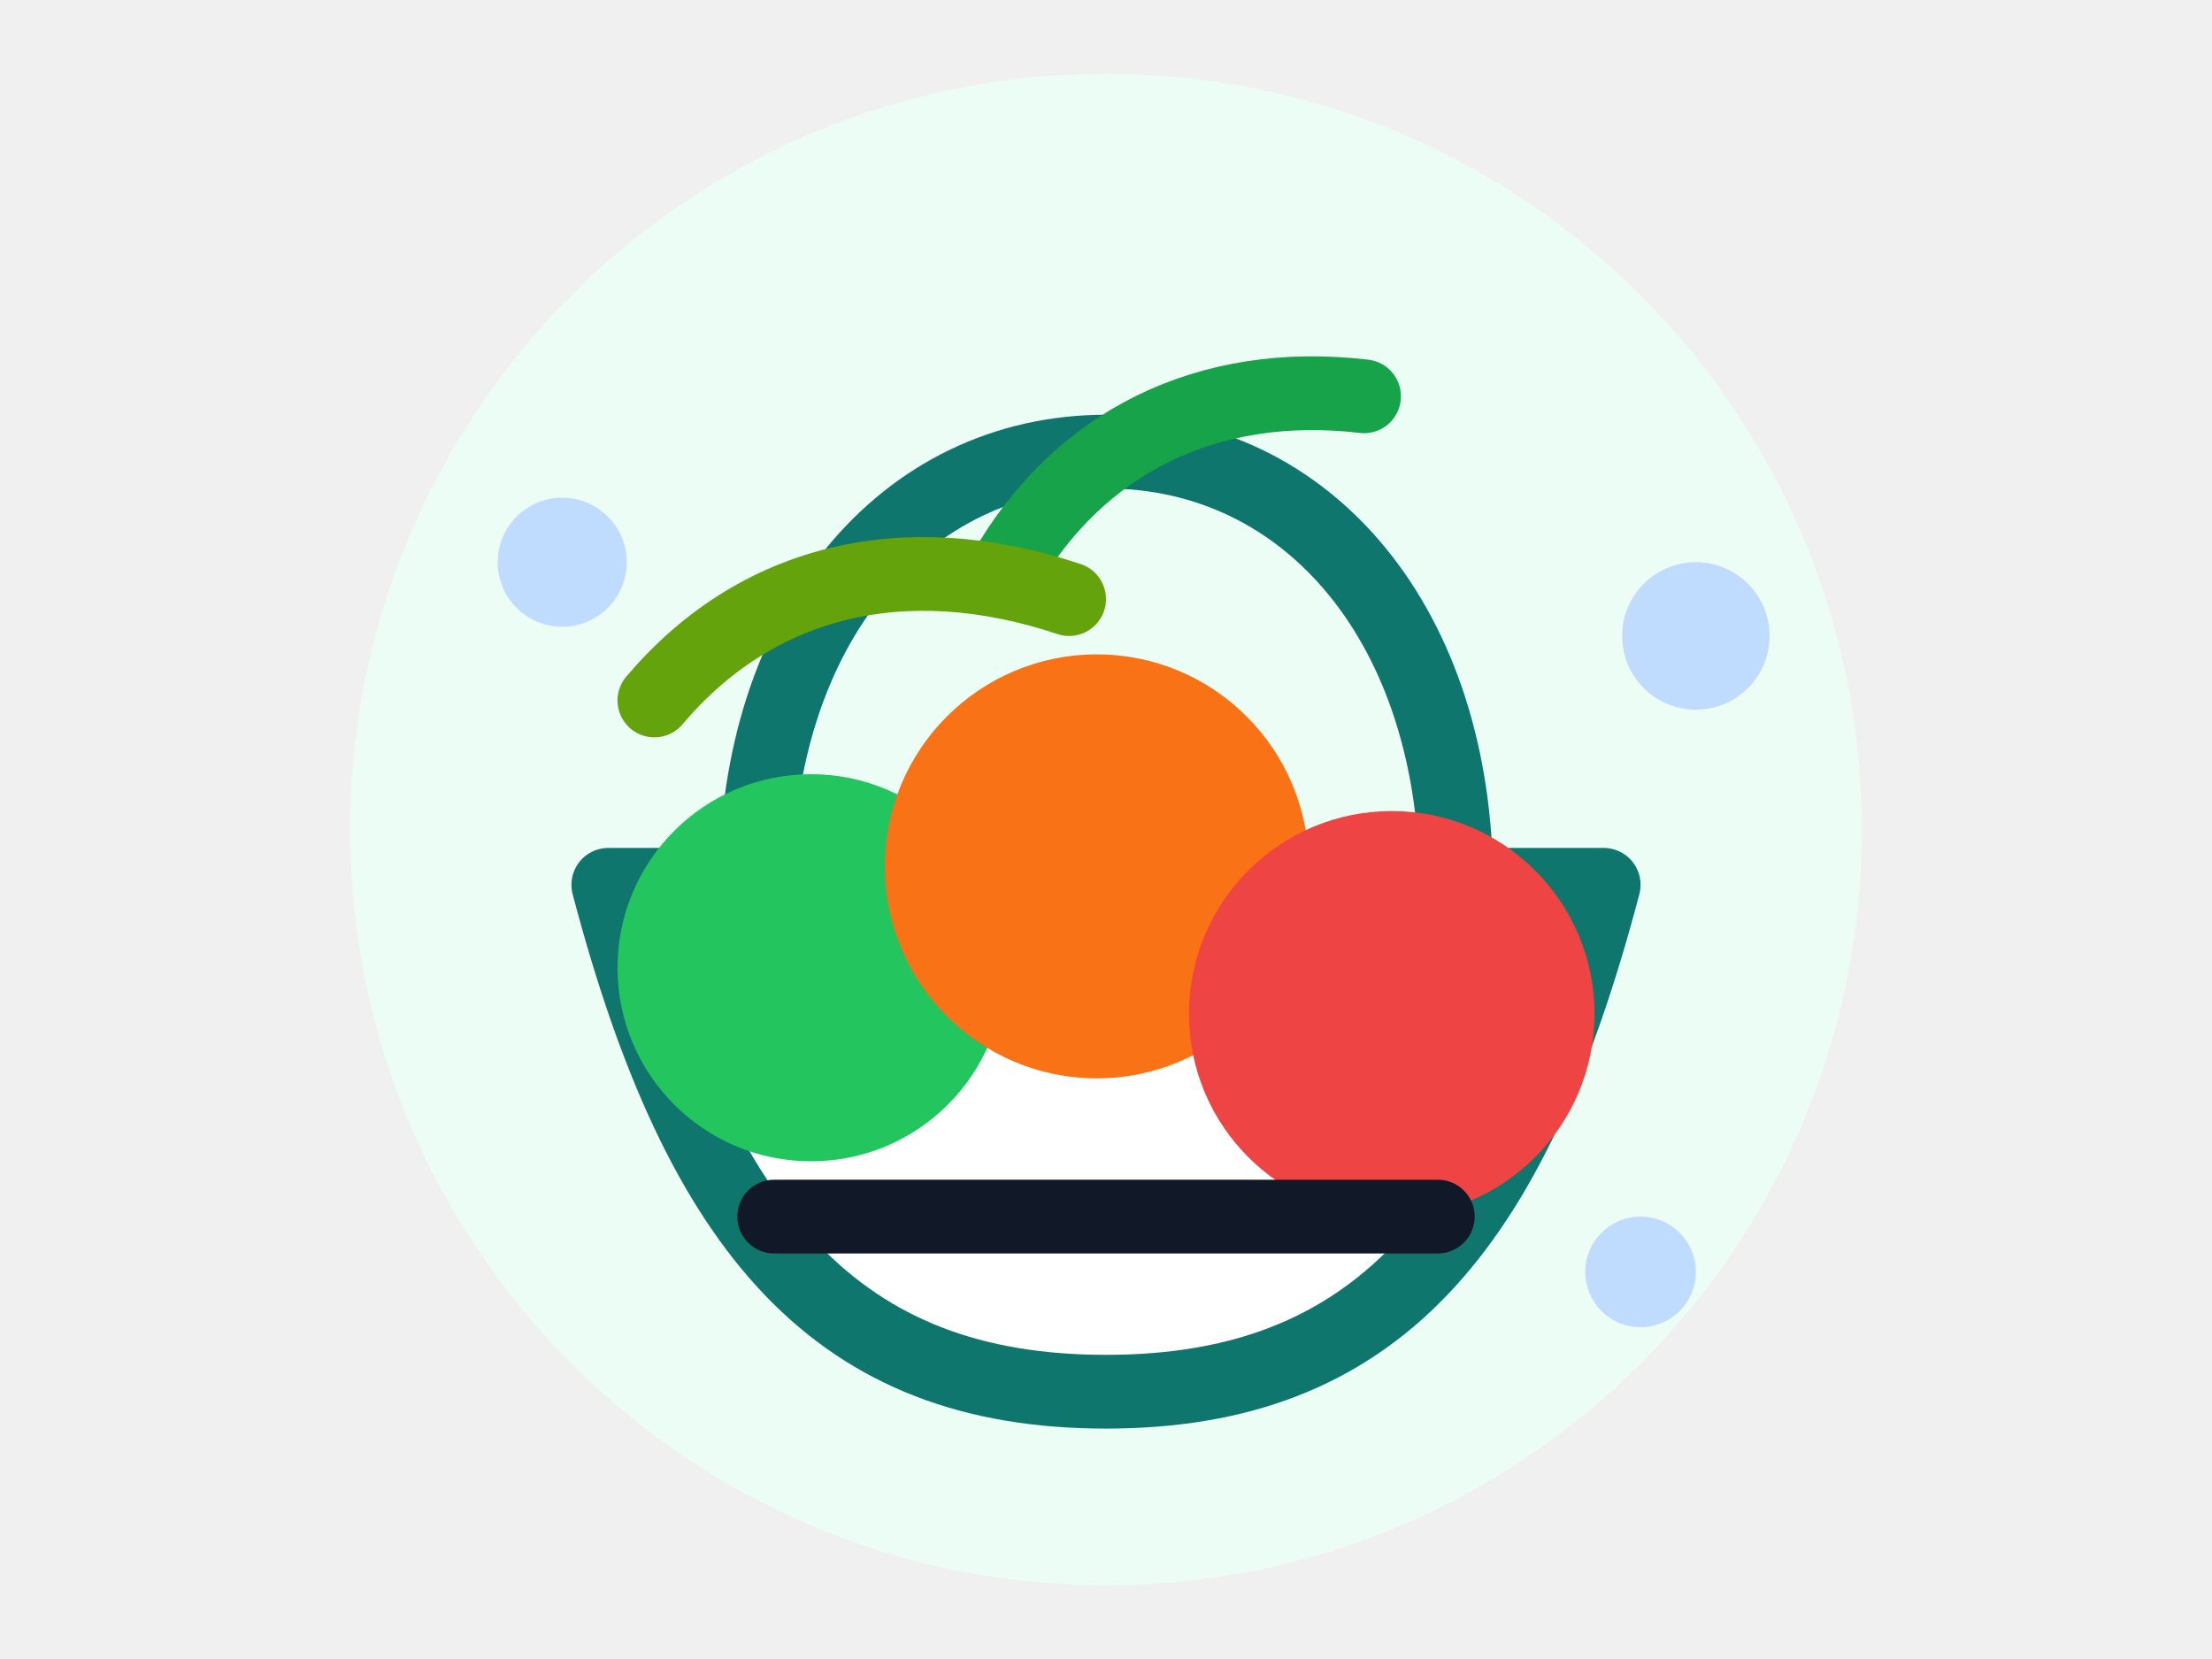
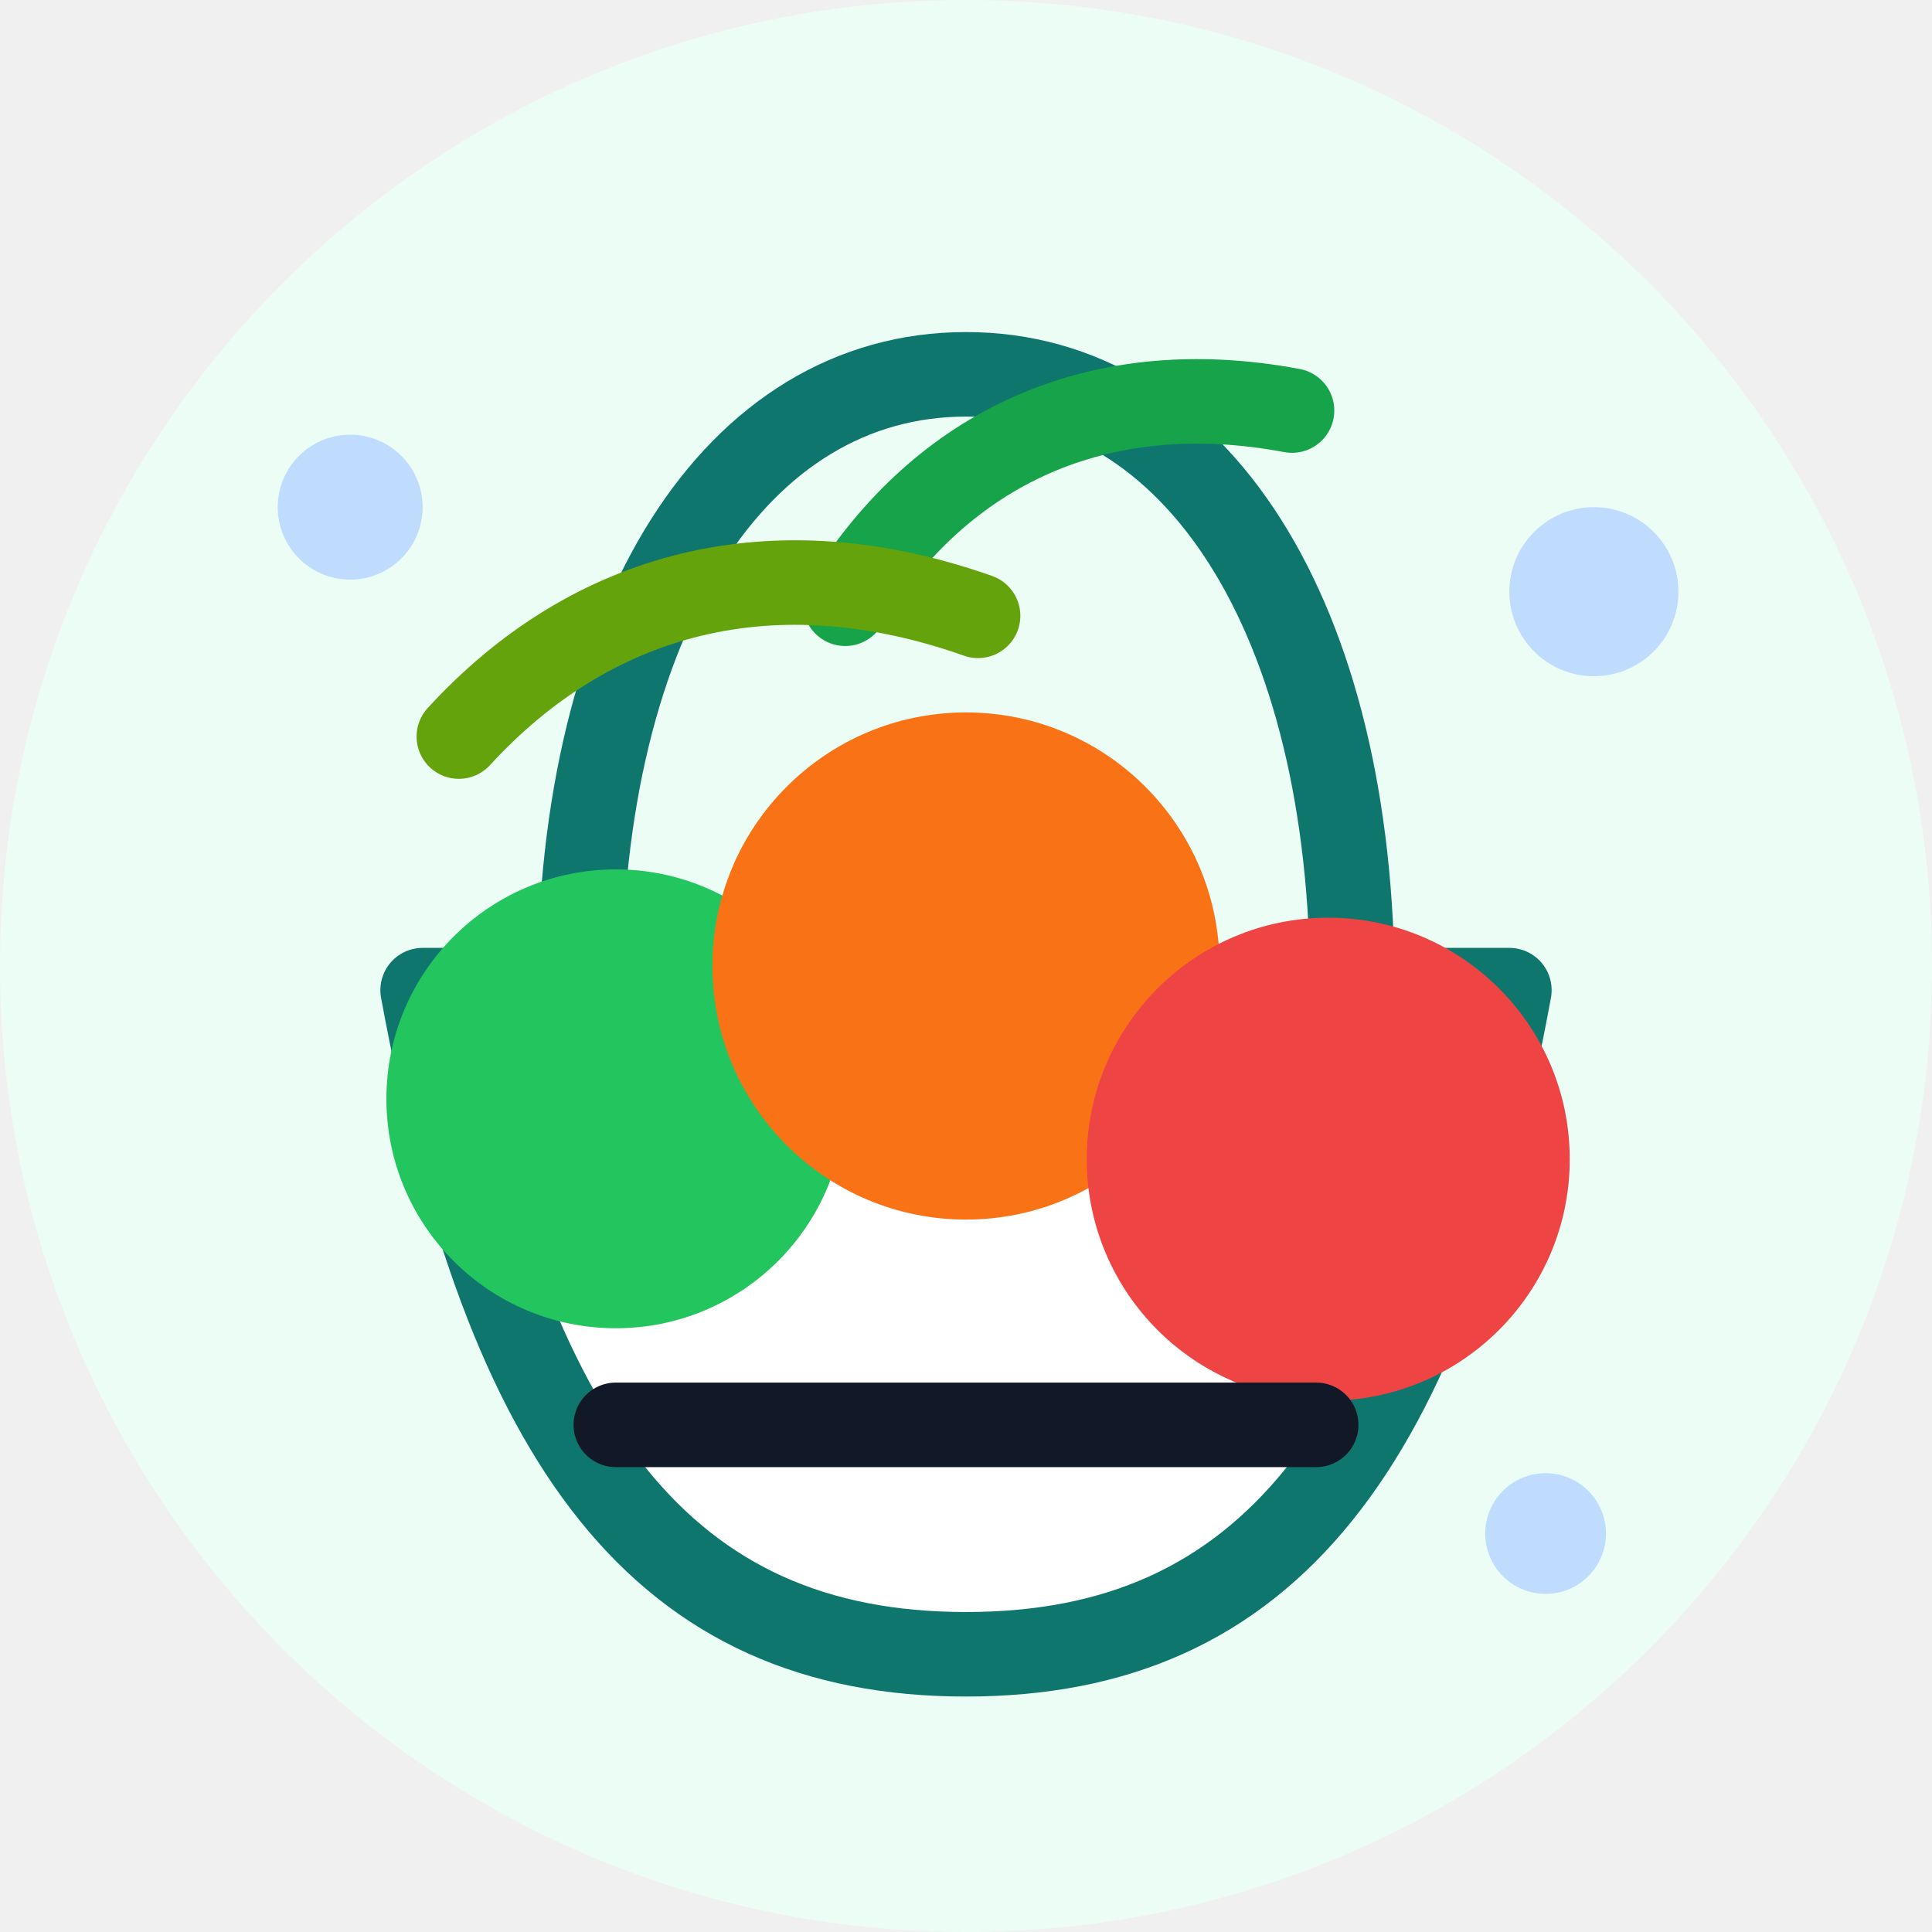
- <svg xmlns="http://www.w3.org/2000/svg" viewBox="0 0 240 180" role="img" aria-label="Fresh grocery basket">
-   <circle cx="120" cy="90" r="82" fill="#ecfdf5" />
-   <path d="M66 96c10 38 25 55 54 55s44-17 54-55H66Z" fill="#ffffff" stroke="#0f766e" stroke-width="8" stroke-linejoin="round" />
-   <path d="M82 96c0-28 16-47 38-47s38 19 38 47" fill="none" stroke="#0f766e" stroke-width="8" stroke-linecap="round" />
-   <circle cx="88" cy="105" r="21" fill="#22c55e" />
-   <circle cx="119" cy="94" r="23" fill="#f97316" />
-   <circle cx="151" cy="110" r="22" fill="#ef4444" />
-   <path d="M109 62c8-14 22-21 39-19" fill="none" stroke="#16a34a" stroke-width="8" stroke-linecap="round" />
-   <path d="M71 76c11-13 27-17 45-11" fill="none" stroke="#65a30d" stroke-width="8" stroke-linecap="round" />
-   <path d="M84 132h72" stroke="#111827" stroke-width="8" stroke-linecap="round" />
-   <circle cx="61" cy="61" r="7" fill="#bfdbfe" />
-   <circle cx="184" cy="69" r="8" fill="#bfdbfe" />
-   <circle cx="178" cy="138" r="6" fill="#bfdbfe" />
+ <svg xmlns="http://www.w3.org/2000/svg" viewBox="0 0 160 160" role="img" aria-label="Fresh grocery basket">
+   <circle cx="80" cy="80" r="80" fill="#ecfdf5" />
+   <path d="M35 82c7 38 20 55 45 55s38-17 45-55H35Z" fill="#ffffff" stroke="#0f766e" stroke-width="7" stroke-linejoin="round" />
+   <path d="M48 82c0-31 13-51 32-51s32 20 32 51" fill="none" stroke="#0f766e" stroke-width="7" stroke-linecap="round" />
+   <circle cx="51" cy="91" r="19" fill="#22c55e" />
+   <circle cx="80" cy="80" r="21" fill="#f97316" />
+   <circle cx="110" cy="96" r="20" fill="#ef4444" />
+   <path d="M70 50c8-13 21-19 37-16" fill="none" stroke="#16a34a" stroke-width="7" stroke-linecap="round" />
+   <path d="M38 61c11-12 26-16 43-10" fill="none" stroke="#65a30d" stroke-width="7" stroke-linecap="round" />
+   <path d="M51 118h58" stroke="#111827" stroke-width="7" stroke-linecap="round" />
+   <circle cx="29" cy="42" r="6" fill="#bfdbfe" />
+   <circle cx="132" cy="49" r="7" fill="#bfdbfe" />
+   <circle cx="128" cy="127" r="5" fill="#bfdbfe" />
</svg>
